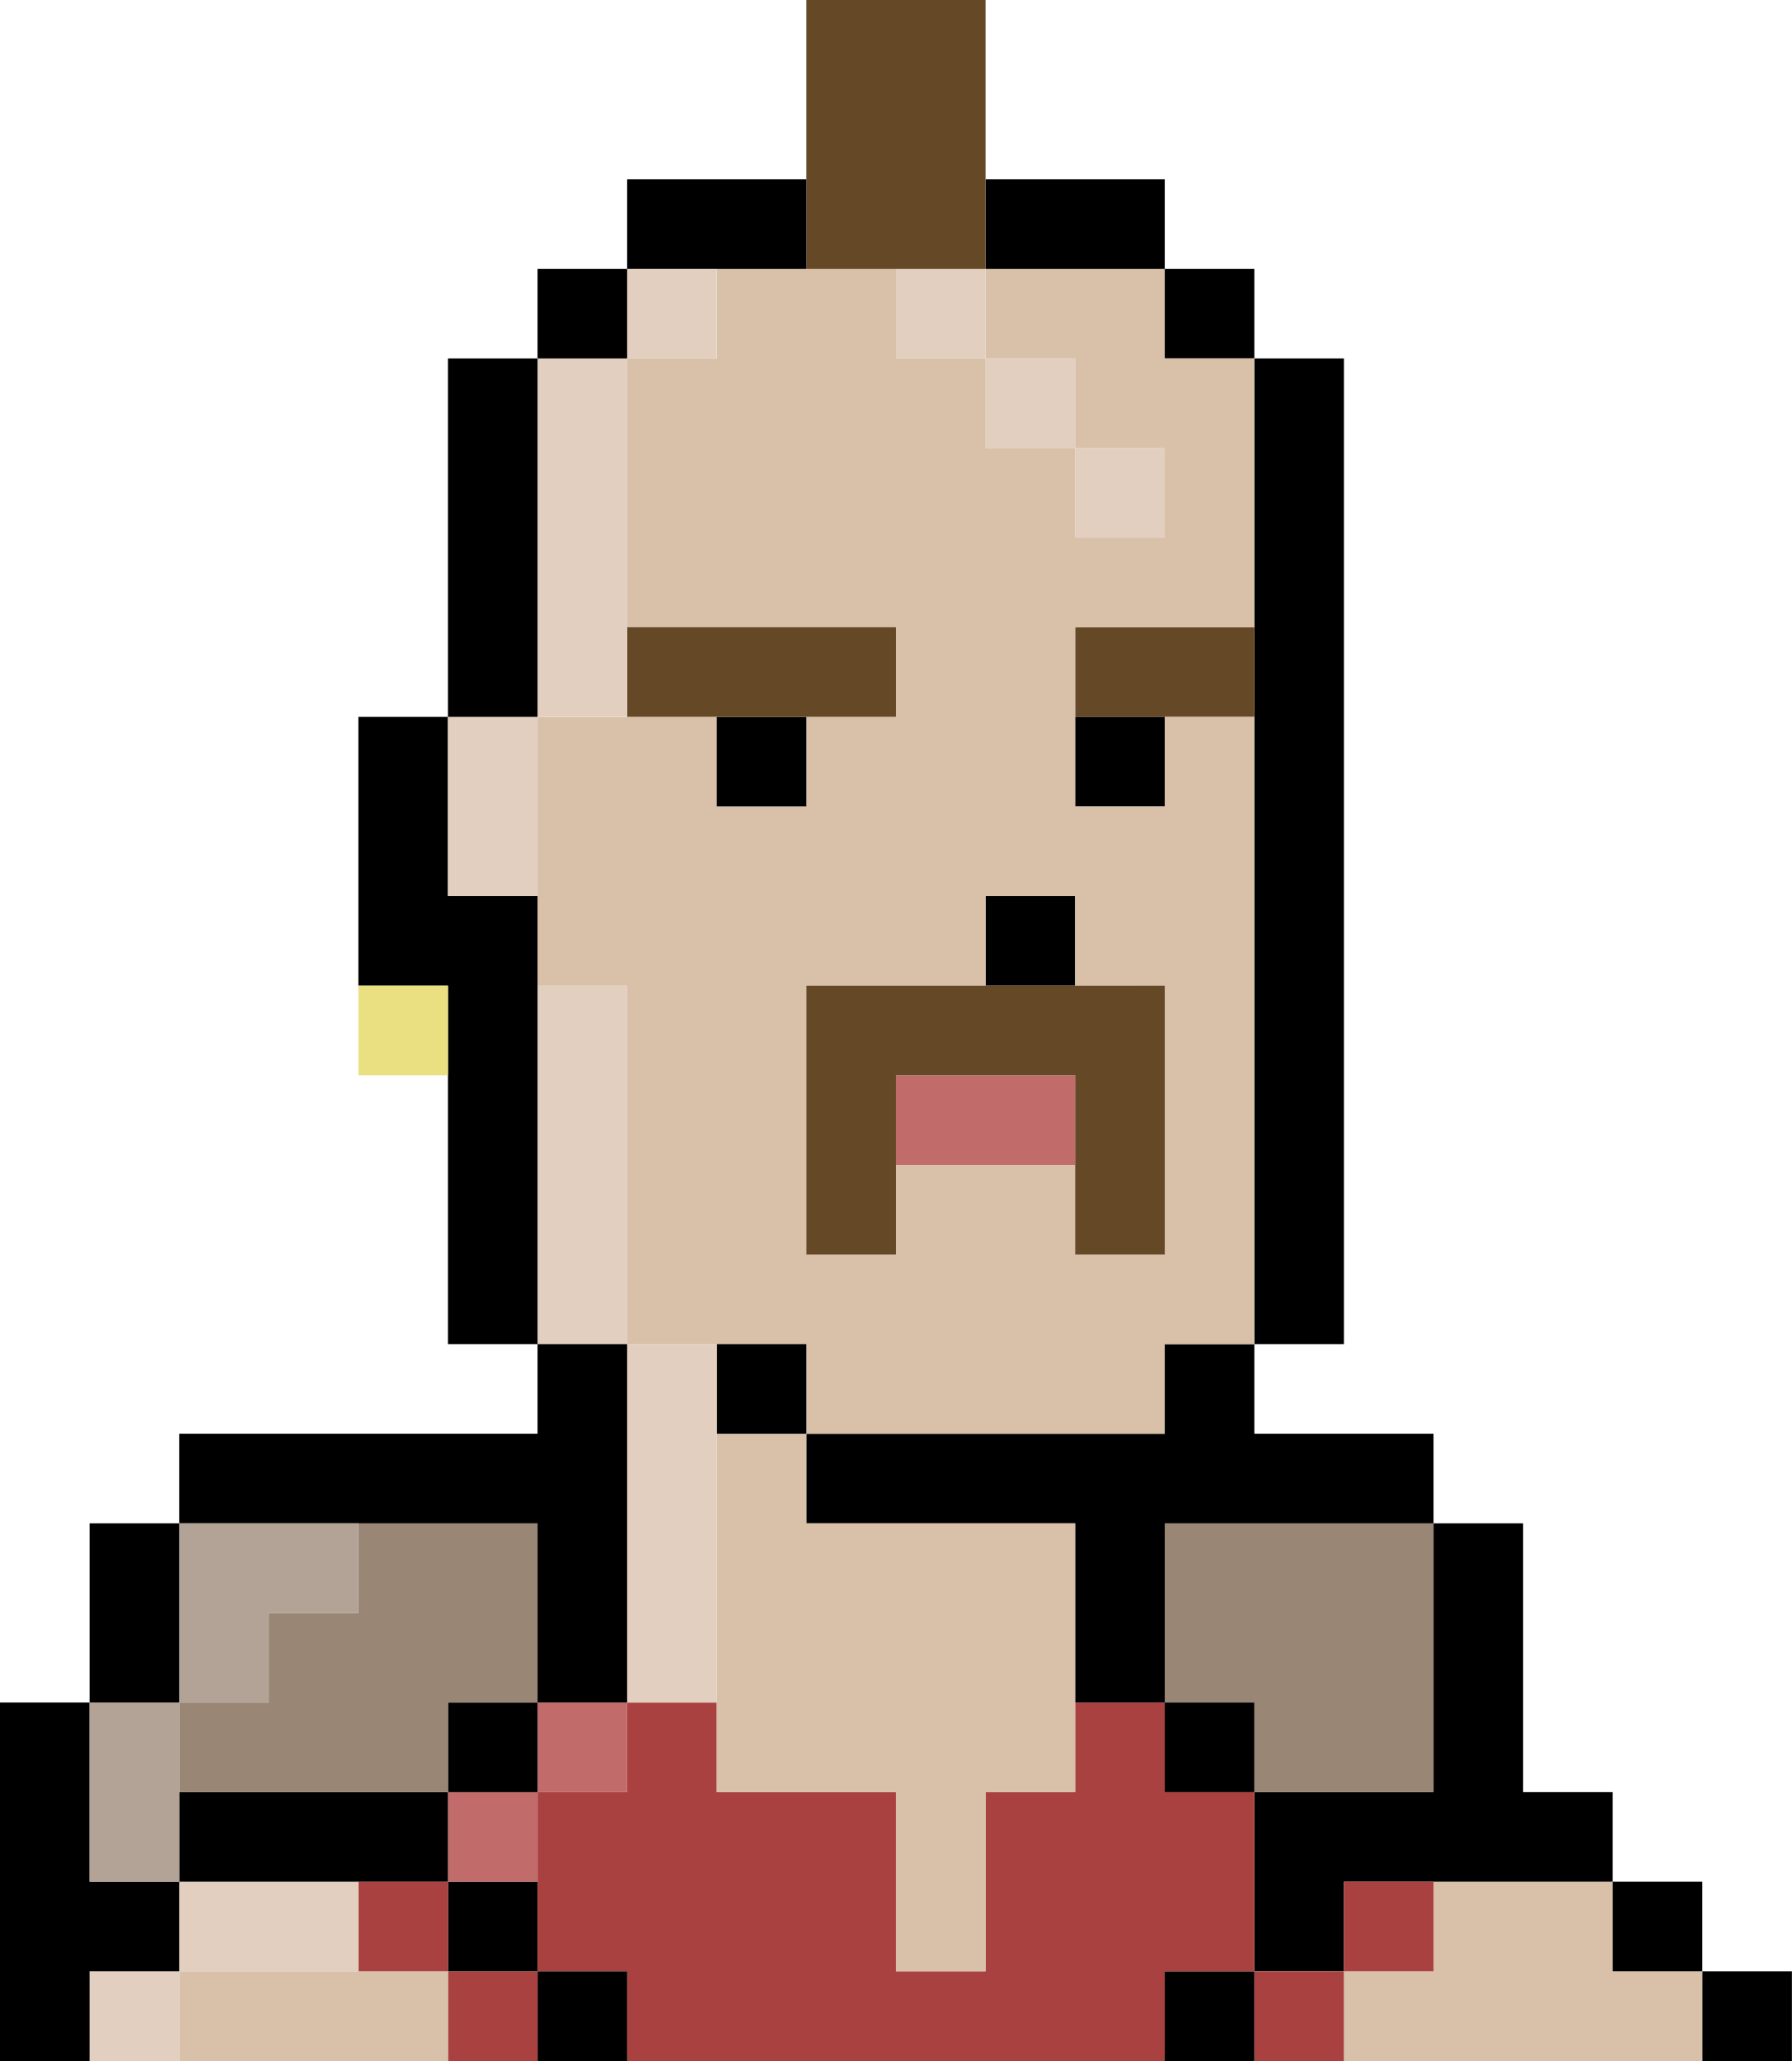
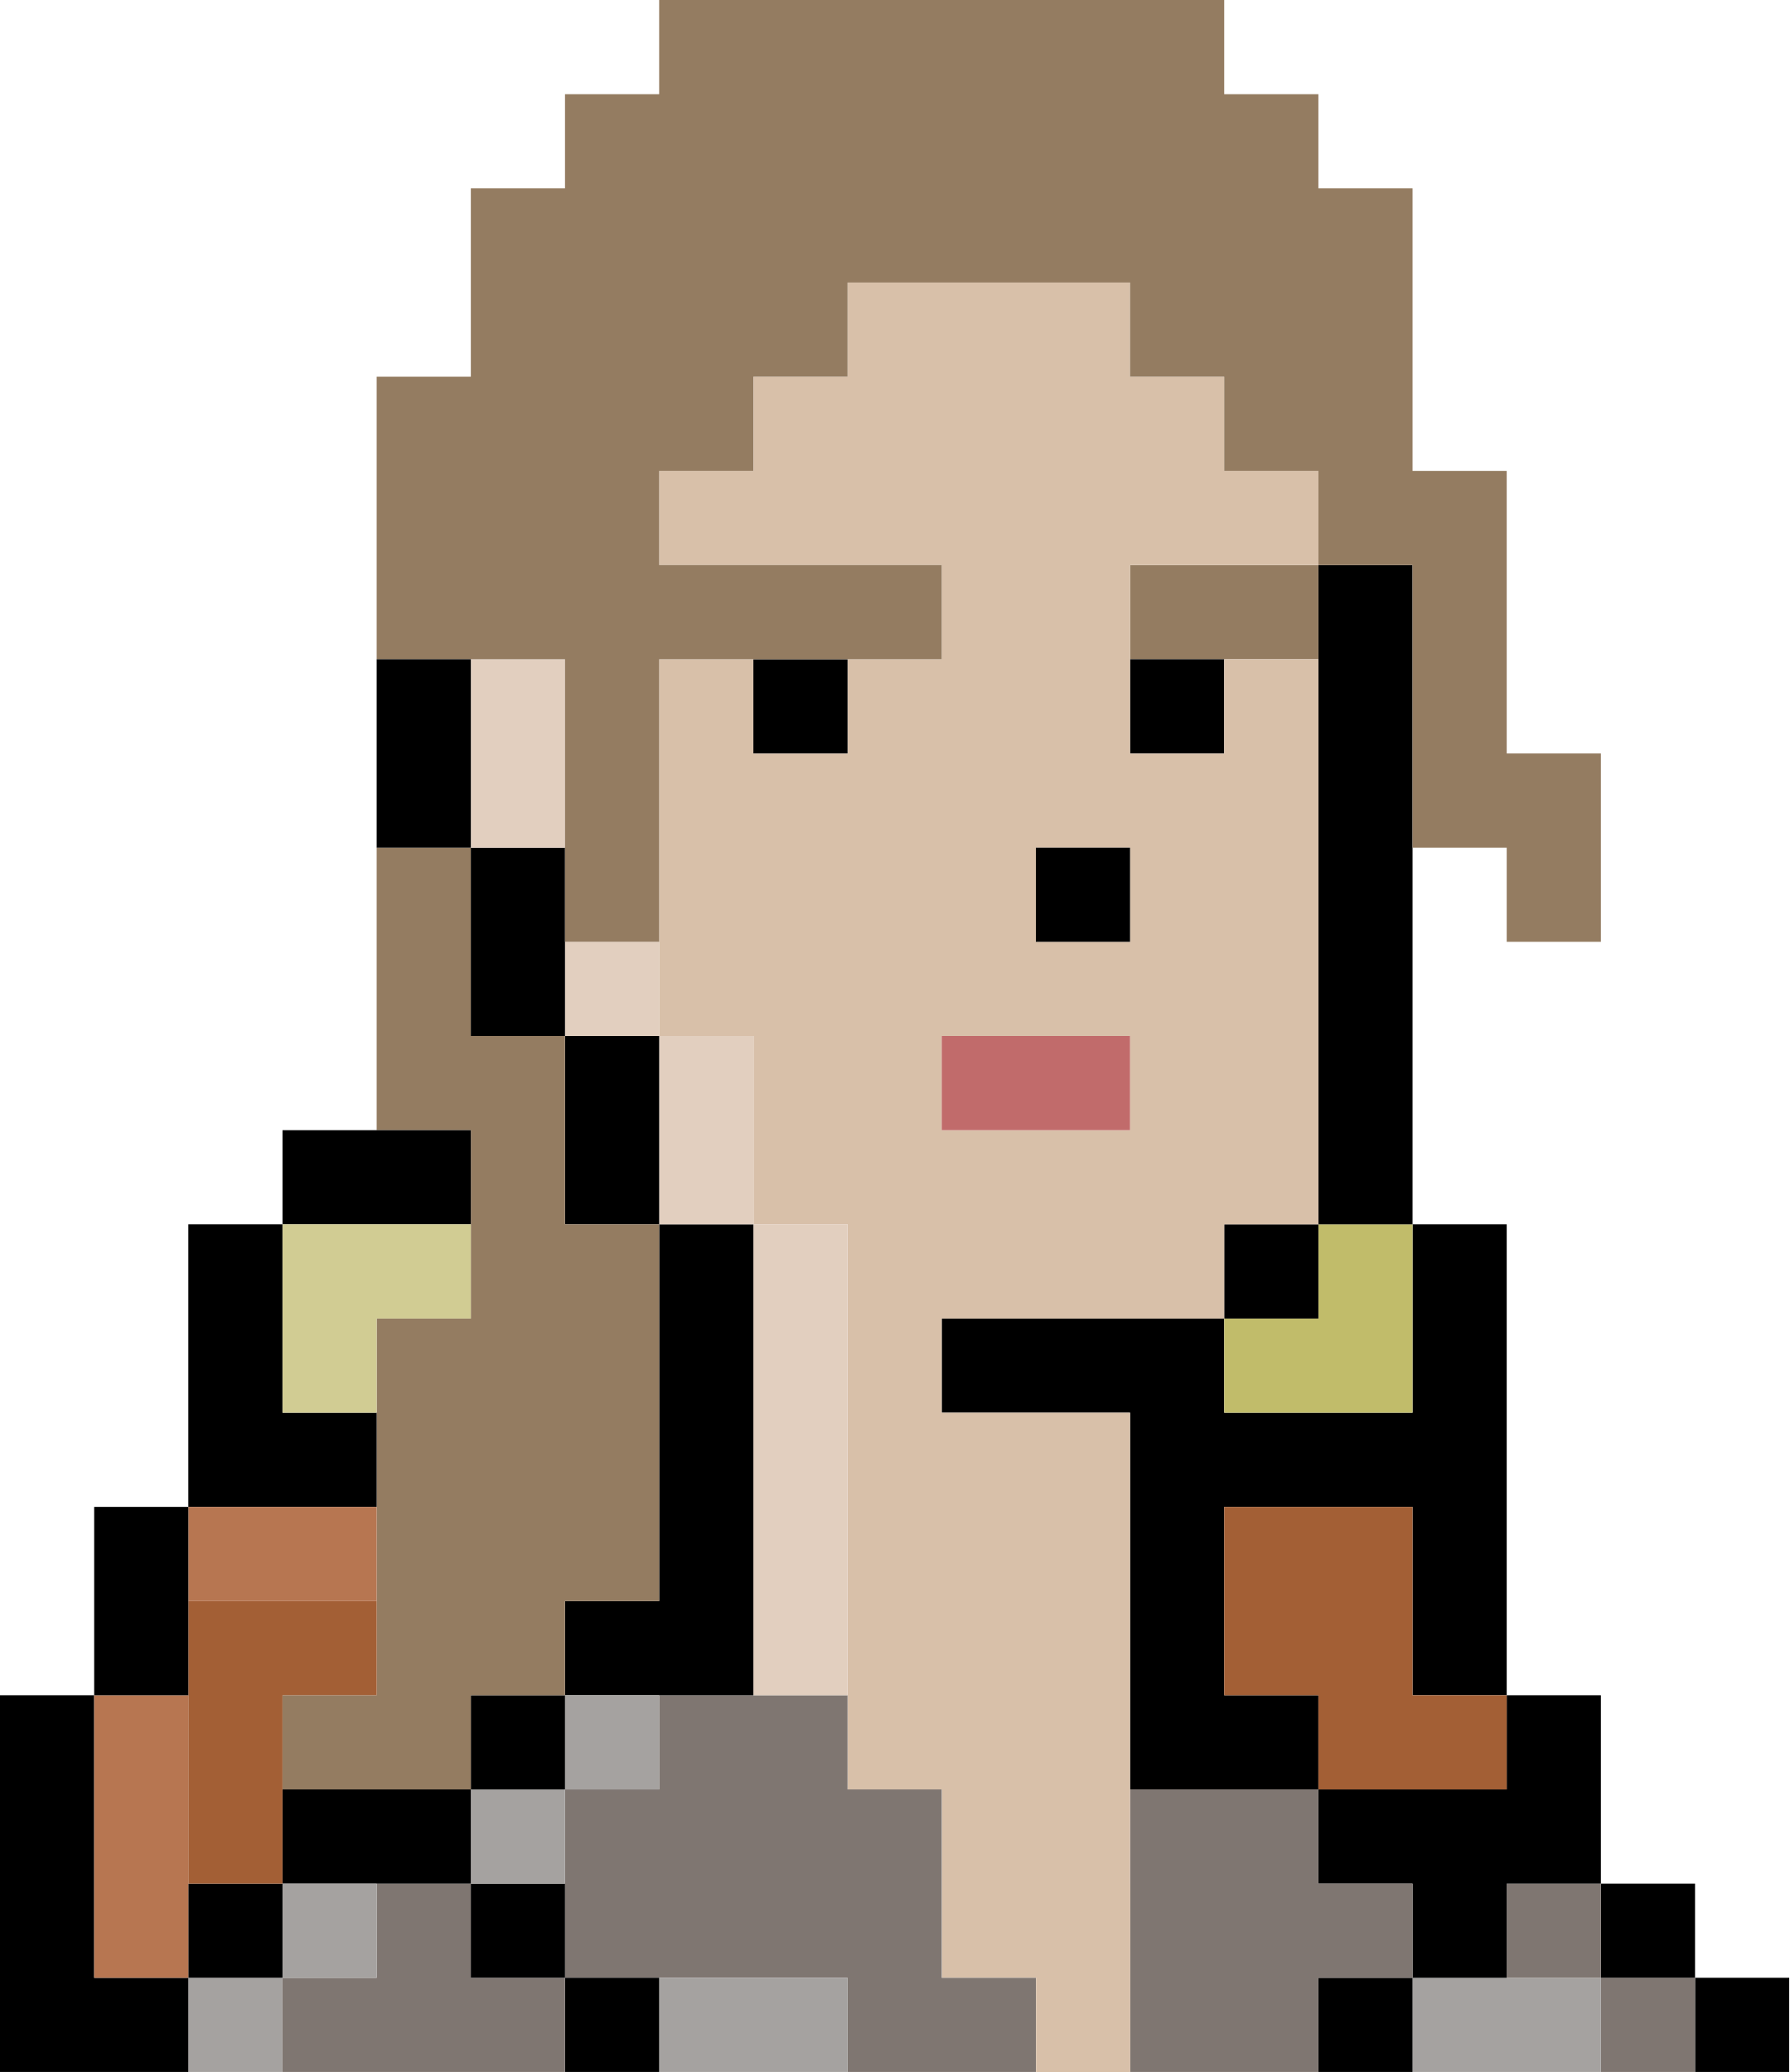
- <svg xmlns="http://www.w3.org/2000/svg" viewBox="0 0 402.41 462.78">
-   <g id="b66d7812-57db-43c3-b71d-9ff9ee65ce88" data-name="Layer 2">
-     <g id="e0d789e5-1fe0-4e57-95a8-e5f2da1ac583" data-name="Output">
+ <svg xmlns="http://www.w3.org/2000/svg" viewBox="0 0 382.29 442.66">
+   <g id="bfb80a80-2999-4f93-846e-b48af24add1c" data-name="Layer 2">
+     <g id="ab14ecfb-f0d5-47ef-a185-3aa5e3dcf0a4" data-name="Output">
      <g>
-         <rect x="382.29" y="442.66" width="20.12" height="20.12" />
-         <polygon points="362.17 442.65 362.17 422.53 342.05 422.53 321.93 422.53 321.93 442.65 301.81 442.65 301.81 462.78 321.93 462.78 342.05 462.78 362.17 462.78 382.29 462.78 382.29 442.65 362.17 442.65" style="fill: #d8c0a9" />
        <rect x="362.17" y="422.53" width="20.12" height="20.12" />
-         <polygon points="321.93 382.29 321.93 402.41 301.81 402.41 281.69 402.41 281.69 422.53 281.69 442.65 301.81 442.65 301.81 422.53 321.93 422.53 342.05 422.53 362.17 422.53 362.17 402.41 342.05 402.41 342.05 382.29 342.05 362.17 342.05 342.05 321.93 342.05 321.93 362.17 321.93 382.29" />
-         <rect x="301.81" y="422.53" width="20.12" height="20.12" style="fill: #aa4141" />
-         <rect x="281.69" y="442.66" width="20.12" height="20.12" style="fill: #aa4141" />
-         <polygon points="281.69 342.05 261.57 342.05 261.57 362.17 261.57 382.29 281.69 382.29 281.69 402.41 301.81 402.41 321.93 402.41 321.93 382.29 321.93 362.17 321.93 342.05 301.81 342.05 281.69 342.05" style="fill: #998675" />
-         <polygon points="281.69 120.72 281.69 140.84 281.69 160.97 281.69 181.09 281.69 201.21 281.69 221.33 281.69 241.45 281.69 261.57 281.69 281.69 281.69 301.81 301.81 301.81 301.81 281.69 301.81 261.57 301.81 241.45 301.81 221.33 301.81 201.21 301.81 181.09 301.81 160.97 301.81 140.84 301.81 120.72 301.81 100.6 301.81 80.48 281.69 80.48 281.69 100.6 281.69 120.72" />
-         <rect x="261.57" y="442.66" width="20.12" height="20.12" />
-         <polygon points="281.69 442.65 281.69 422.53 281.69 402.41 261.57 402.41 261.57 382.29 241.45 382.29 241.45 402.41 221.33 402.41 221.33 422.53 221.33 442.65 201.21 442.65 201.21 422.53 201.21 402.41 181.09 402.41 160.97 402.41 160.97 382.29 140.84 382.29 140.84 402.41 120.72 402.41 120.72 422.53 120.72 442.65 140.84 442.65 140.84 462.78 160.97 462.78 181.09 462.78 201.21 462.78 221.33 462.78 241.45 462.78 261.57 462.78 261.57 442.65 281.69 442.65" style="fill: #aa4141" />
-         <rect x="261.57" y="382.29" width="20.12" height="20.12" />
-         <polygon points="261.57 321.93 241.45 321.93 221.33 321.93 201.21 321.93 181.09 321.93 181.09 342.05 201.21 342.05 221.33 342.05 241.45 342.05 241.45 362.17 241.45 382.29 261.57 382.29 261.57 362.17 261.57 342.05 281.69 342.05 301.81 342.05 321.93 342.05 321.93 321.93 301.81 321.93 281.69 321.93 281.69 301.81 261.57 301.81 261.57 321.93" />
-         <polygon points="261.57 140.84 241.45 140.84 241.45 160.97 261.57 160.97 281.69 160.97 281.69 140.84 261.57 140.84" style="fill: #654825" />
-         <rect x="261.57" y="60.36" width="20.12" height="20.12" />
-         <rect x="241.45" y="160.97" width="20.12" height="20.12" />
-         <rect x="241.45" y="100.6" width="20.12" height="20.12" style="fill: #e2cfbf" />
-         <polygon points="241.45 342.05 221.33 342.05 201.21 342.05 181.09 342.05 181.09 321.93 160.97 321.93 160.97 342.05 160.97 362.17 160.97 382.29 160.97 402.41 181.09 402.41 201.21 402.41 201.21 422.53 201.21 442.65 221.33 442.65 221.33 422.53 221.33 402.41 241.45 402.41 241.45 382.29 241.45 362.17 241.45 342.05" style="fill: #d8c0a9" />
-         <polygon points="221.33 241.45 201.21 241.45 201.21 261.57 221.33 261.57 241.45 261.57 241.45 241.45 221.33 241.45" style="fill: #c16b6b" />
-         <rect x="221.33" y="201.21" width="20.12" height="20.12" />
-         <rect x="221.33" y="80.48" width="20.12" height="20.12" style="fill: #e2cfbf" />
-         <path d="M221.33,60.36V80.48h20.12V100.6h20.12v20.12H241.45V100.6H221.33V80.48H201.21V60.36H161V80.48H140.84v60.36h60.37V161H181.09v20.12H161V161H120.72v60.36h20.12v80.48h40.25v20.12h80.48V301.81h20.12V161H261.57v20.12H241.45V140.84h40.24V80.48H261.57V60.36H221.33Zm40.24,161v60.36H241.45V261.57H201.21v20.12H181.09V221.33h40.24V201.21h20.12v20.12Z" style="fill: #d8c0a9" />
-         <polygon points="241.45 60.36 261.57 60.36 261.57 40.24 241.45 40.24 221.33 40.24 221.33 60.36 241.45 60.36" />
-         <polygon points="201.21 221.33 181.09 221.33 181.09 241.45 181.09 261.57 181.09 281.69 201.21 281.69 201.21 261.57 201.21 241.45 221.33 241.45 241.45 241.45 241.45 261.57 241.45 281.69 261.57 281.69 261.57 261.57 261.57 241.45 261.57 221.33 241.45 221.33 221.33 221.33 201.21 221.33" style="fill: #654825" />
-         <rect x="201.21" y="60.36" width="20.12" height="20.12" style="fill: #e2cfbf" />
-         <polygon points="201.21 60.36 221.33 60.36 221.33 40.24 221.33 20.12 221.33 0 201.21 0 181.09 0 181.09 20.12 181.09 40.24 181.09 60.36 201.21 60.36" style="fill: #654825" />
-         <rect x="160.97" y="301.81" width="20.12" height="20.12" />
-         <rect x="160.97" y="160.97" width="20.12" height="20.12" />
-         <polygon points="181.09 160.97 201.21 160.97 201.21 140.84 181.09 140.84 160.97 140.84 140.84 140.84 140.84 160.97 160.97 160.97 181.09 160.97" style="fill: #654825" />
-         <polygon points="181.09 60.36 181.09 40.24 160.97 40.24 140.84 40.24 140.84 60.36 160.97 60.36 181.09 60.36" />
-         <polygon points="160.97 342.05 160.97 321.93 160.97 301.81 140.84 301.81 140.84 321.93 140.84 342.05 140.84 362.17 140.84 382.29 160.97 382.29 160.97 362.17 160.97 342.05" style="fill: #e2cfbf" />
-         <rect x="140.84" y="60.36" width="20.12" height="20.12" style="fill: #e2cfbf" />
-         <rect x="120.72" y="442.66" width="20.12" height="20.12" />
-         <rect x="120.72" y="382.29" width="20.12" height="20.12" style="fill: #c16b6b" />
-         <polygon points="140.84 281.69 140.84 261.57 140.84 241.45 140.84 221.33 120.72 221.33 120.72 241.45 120.72 261.57 120.72 281.69 120.72 301.81 140.84 301.81 140.84 281.69" style="fill: #e2cfbf" />
-         <polygon points="120.72 120.72 120.72 140.84 120.72 160.97 140.84 160.97 140.84 140.84 140.84 120.72 140.84 100.6 140.84 80.48 120.72 80.48 120.72 100.6 120.72 120.72" style="fill: #e2cfbf" />
-         <rect x="120.72" y="60.36" width="20.12" height="20.12" />
-         <rect x="100.6" y="442.66" width="20.12" height="20.12" style="fill: #aa4141" />
-         <rect x="100.6" y="422.53" width="20.12" height="20.12" />
-         <rect x="100.6" y="402.41" width="20.12" height="20.12" style="fill: #c16b6b" />
-         <rect x="100.6" y="382.29" width="20.12" height="20.12" />
-         <polygon points="120.72 261.57 120.72 241.45 120.72 221.33 120.72 201.21 100.6 201.21 100.6 181.09 100.6 160.97 80.48 160.97 80.48 181.09 80.48 201.21 80.48 221.33 100.6 221.33 100.6 241.45 100.6 261.57 100.6 281.69 100.6 301.81 120.72 301.81 120.72 281.69 120.72 261.57" />
-         <polygon points="100.6 201.21 120.72 201.21 120.72 181.09 120.72 160.97 100.6 160.97 100.6 181.09 100.6 201.21" style="fill: #e2cfbf" />
-         <polygon points="120.72 140.84 120.72 120.72 120.72 100.6 120.72 80.48 100.6 80.48 100.6 100.6 100.6 120.72 100.6 140.84 100.6 160.97 120.72 160.97 120.72 140.84" />
-         <polygon points="80.48 442.65 60.36 442.65 40.24 442.65 40.24 462.78 60.36 462.78 80.48 462.78 100.6 462.78 100.6 442.65 80.48 442.65" style="fill: #d8c0a9" />
-         <rect x="80.48" y="422.53" width="20.12" height="20.12" style="fill: #aa4141" />
-         <rect x="80.48" y="221.33" width="20.12" height="20.12" style="fill: #eae081" />
-         <polygon points="60.36 422.53 40.24 422.53 40.24 442.65 60.36 442.65 80.48 442.65 80.48 422.53 60.36 422.53" style="fill: #e2cfbf" />
-         <polygon points="80.48 422.53 100.6 422.53 100.6 402.41 80.48 402.41 60.36 402.41 40.24 402.41 40.24 422.53 60.36 422.53 80.48 422.53" />
-         <polygon points="80.48 402.41 100.6 402.41 100.6 382.29 120.72 382.29 120.72 362.17 120.72 342.05 100.6 342.05 80.48 342.05 80.48 362.17 60.36 362.17 60.36 382.29 40.24 382.29 40.24 402.41 60.36 402.41 80.48 402.41" style="fill: #998675" />
-         <polygon points="80.48 342.05 100.6 342.05 120.72 342.05 120.72 362.17 120.72 382.29 140.84 382.29 140.84 362.17 140.84 342.05 140.84 321.93 140.84 301.81 120.72 301.81 120.72 321.93 100.6 321.93 80.48 321.93 60.36 321.93 40.24 321.93 40.24 342.05 60.36 342.05 80.48 342.05" />
-         <polygon points="40.24 382.29 60.36 382.29 60.36 362.17 80.48 362.17 80.48 342.05 60.36 342.05 40.24 342.05 40.24 362.17 40.24 382.29" style="fill: #b2a396" />
-         <rect x="20.12" y="442.66" width="20.12" height="20.12" style="fill: #e2cfbf" />
-         <polygon points="40.24 442.65 40.24 422.53 20.12 422.53 20.12 402.41 20.12 382.29 0 382.29 0 402.41 0 422.53 0 442.65 0 462.78 20.12 462.78 20.12 442.65 40.24 442.65" />
-         <polygon points="20.12 422.53 40.24 422.53 40.24 402.41 40.24 382.29 20.12 382.29 20.12 402.41 20.12 422.53" style="fill: #b2a396" />
-         <polygon points="40.24 362.17 40.24 342.05 20.12 342.05 20.12 362.17 20.12 382.29 40.24 382.29 40.24 362.17" />
+         <rect x="342.05" y="422.53" width="20.12" height="20.12" style="fill: #7f7671" />
+         <rect x="342.05" y="402.41" width="20.12" height="20.12" />
+         <polygon points="321.93 422.54 301.81 422.54 301.81 442.65 321.93 442.65 342.05 442.65 342.05 422.54 321.93 422.54" style="fill: #a5a2a0" />
+         <rect x="321.93" y="402.41" width="20.12" height="20.12" style="fill: #7f7671" />
+         <polygon points="301.81 382.29 281.69 382.29 281.69 402.41 301.81 402.41 301.81 422.54 321.93 422.54 321.93 402.41 342.05 402.41 342.05 382.29 342.05 362.17 321.93 362.17 321.93 382.29 301.81 382.29" />
+         <polygon points="301.81 301.81 281.69 301.81 261.57 301.81 261.57 281.69 241.45 281.69 221.33 281.69 201.21 281.69 201.21 301.81 221.33 301.81 241.45 301.81 241.45 321.93 241.45 342.05 241.45 362.17 241.45 382.29 261.57 382.29 281.69 382.29 281.69 362.17 261.57 362.17 261.57 342.05 261.57 321.93 281.69 321.93 301.81 321.93 301.81 342.05 301.81 362.17 321.93 362.17 321.93 342.05 321.93 321.93 321.93 301.81 321.93 281.69 321.93 261.57 301.81 261.57 301.81 281.69 301.81 301.81" />
+         <rect x="281.69" y="422.53" width="20.12" height="20.12" />
+         <polygon points="301.81 422.54 301.81 402.41 281.69 402.41 281.69 382.29 261.57 382.29 241.45 382.29 241.45 402.41 241.45 422.54 241.45 442.65 261.57 442.65 281.69 442.65 281.69 422.54 301.81 422.54" style="fill: #7f7671" />
+         <polygon points="301.81 342.05 301.81 321.93 281.69 321.93 261.57 321.93 261.57 342.05 261.57 362.17 281.69 362.17 281.69 382.29 301.81 382.29 321.93 382.29 321.93 362.17 301.81 362.17 301.81 342.05" style="fill: #a35f35" />
+         <polygon points="281.69 281.69 261.57 281.69 261.57 301.81 281.69 301.81 301.81 301.81 301.81 281.69 301.81 261.57 281.69 261.57 281.69 281.69" style="fill: #c1bc6a" />
+         <polygon points="301.81 140.84 301.81 120.72 281.69 120.72 281.69 140.84 281.69 160.97 281.69 181.09 281.69 201.21 281.69 221.33 281.69 241.45 281.69 261.57 301.81 261.57 301.81 241.45 301.81 221.33 301.81 201.21 301.81 181.09 301.81 160.97 301.81 140.84" />
+         <rect x="261.57" y="261.57" width="20.12" height="20.12" />
+         <polygon points="261.57 120.72 241.45 120.72 241.45 140.84 261.57 140.84 281.69 140.84 281.69 120.72 261.57 120.72" style="fill: #947c61" />
+         <rect x="241.45" y="140.84" width="20.12" height="20.12" />
+         <path d="M241.45,402.41V301.81H201.21V281.69h60.36V261.57h20.12V140.84H261.57V161H241.45V120.72h40.24V100.6H261.57V80.48H241.45V60.36H181.09V80.48H161V100.6H140.84v20.12h60.37v20.12H181.09V161H161V140.84H140.84v80.49H161v40.24h20.12V382.29h20.12v40.24h20.12v20.13h20.12V402.41ZM201.21,221.33h40.24v20.12H201.21Zm40.24-20.12H221.33V181.09h20.12Z" style="fill: #d8c0a9" />
+         <polygon points="241.45 241.45 241.45 221.33 221.33 221.33 201.21 221.33 201.21 241.45 221.33 241.45 241.45 241.45" style="fill: #c16b6b" />
+         <rect x="221.33" y="181.09" width="20.12" height="20.12" />
+         <polygon points="201.21 422.54 201.21 402.41 201.21 382.29 181.09 382.29 181.09 362.17 160.97 362.17 140.84 362.17 140.84 382.29 120.72 382.29 120.72 402.41 120.72 422.54 140.84 422.54 160.97 422.54 181.09 422.54 181.09 442.65 201.21 442.65 221.33 442.65 221.33 422.54 201.21 422.54" style="fill: #7f7671" />
+         <polygon points="160.97 422.54 140.84 422.54 140.84 442.65 160.97 442.65 181.09 442.65 181.09 422.54 160.97 422.54" style="fill: #a5a2a0" />
+         <polygon points="160.97 301.81 160.97 321.93 160.97 342.05 160.97 362.17 181.09 362.17 181.09 342.05 181.09 321.93 181.09 301.81 181.09 281.69 181.09 261.57 160.97 261.57 160.97 281.69 160.97 301.81" style="fill: #e2cfbf" />
+         <rect x="160.97" y="140.84" width="20.12" height="20.12" />
+         <polygon points="140.84 281.69 140.84 301.81 140.84 321.93 140.84 342.05 120.72 342.05 120.72 362.17 140.84 362.17 160.97 362.17 160.97 342.05 160.97 321.93 160.97 301.81 160.97 281.69 160.97 261.57 140.84 261.57 140.84 281.69" />
+         <polygon points="140.84 261.57 160.97 261.57 160.97 241.45 160.97 221.33 140.84 221.33 140.84 241.45 140.84 261.57" style="fill: #e2cfbf" />
+         <rect x="120.72" y="422.53" width="20.12" height="20.12" />
+         <rect x="120.72" y="362.17" width="20.12" height="20.12" style="fill: #a5a2a0" />
+         <polygon points="120.72 241.45 120.72 261.57 140.84 261.57 140.84 241.45 140.84 221.33 120.72 221.33 120.72 241.45" />
+         <rect x="120.72" y="201.21" width="20.12" height="20.12" style="fill: #e2cfbf" />
+         <polygon points="100.6 422.54 100.6 402.41 80.48 402.41 80.48 422.54 60.36 422.54 60.36 442.65 80.48 442.65 100.6 442.65 120.72 442.65 120.72 422.54 100.6 422.54" style="fill: #7f7671" />
+         <rect x="100.6" y="402.41" width="20.12" height="20.12" />
+         <rect x="100.6" y="382.29" width="20.12" height="20.12" style="fill: #a5a2a0" />
+         <rect x="100.6" y="362.17" width="20.12" height="20.12" />
+         <polygon points="100.6 261.57 100.6 281.69 80.48 281.69 80.48 301.81 80.48 321.93 80.48 342.05 80.48 362.17 60.36 362.17 60.36 382.29 80.48 382.29 100.6 382.29 100.6 362.17 120.72 362.17 120.72 342.05 140.84 342.05 140.84 321.93 140.84 301.81 140.84 281.69 140.84 261.57 120.72 261.57 120.72 241.45 120.72 221.33 100.6 221.33 100.6 201.21 100.6 181.09 80.48 181.09 80.48 201.21 80.48 221.33 80.48 241.45 100.6 241.45 100.6 261.57" style="fill: #947c61" />
+         <polygon points="120.72 181.09 100.6 181.09 100.6 201.21 100.6 221.33 120.72 221.33 120.72 201.21 120.72 181.09" />
+         <polygon points="120.72 160.97 120.72 140.84 100.6 140.84 100.6 160.97 100.6 181.09 120.72 181.09 120.72 160.97" style="fill: #e2cfbf" />
+         <polygon points="120.72 140.84 120.72 160.97 120.72 181.09 120.72 201.21 140.84 201.21 140.84 181.09 140.84 160.97 140.84 140.84 160.97 140.84 181.09 140.84 201.21 140.84 201.21 120.72 181.09 120.72 160.97 120.72 140.84 120.72 140.84 100.6 160.97 100.6 160.97 80.48 181.09 80.48 181.09 60.36 201.21 60.36 221.33 60.36 241.45 60.36 241.45 80.48 261.57 80.48 261.57 100.6 281.69 100.6 281.69 120.72 301.81 120.72 301.81 140.84 301.81 160.97 301.81 181.09 321.93 181.09 321.93 201.21 342.05 201.21 342.05 181.09 342.05 160.97 321.93 160.97 321.93 140.84 321.93 120.72 321.93 100.6 301.81 100.6 301.81 80.48 301.81 60.36 301.81 40.24 281.69 40.24 281.69 20.12 261.57 20.12 261.57 0 241.45 0 221.33 0 201.21 0 181.09 0 160.97 0 140.84 0 140.84 20.12 120.72 20.12 120.72 40.24 100.6 40.24 100.6 60.36 100.6 80.48 80.48 80.48 80.48 100.6 80.48 120.72 80.48 140.84 100.6 140.84 120.72 140.84" style="fill: #947c61" />
+         <polygon points="80.48 382.29 60.36 382.29 60.36 402.41 80.48 402.41 100.6 402.41 100.6 382.29 80.48 382.29" />
+         <polygon points="100.6 261.57 100.6 241.45 80.48 241.45 60.36 241.45 60.36 261.57 80.48 261.57 100.6 261.57" />
+         <polygon points="100.6 160.97 100.6 140.84 80.48 140.84 80.48 160.97 80.48 181.09 100.6 181.09 100.6 160.97" />
+         <rect x="60.36" y="402.41" width="20.12" height="20.12" style="fill: #a5a2a0" />
+         <polygon points="80.48 321.93 80.48 301.81 60.36 301.81 60.36 281.69 60.36 261.57 40.24 261.57 40.24 281.69 40.24 301.81 40.24 321.93 60.36 321.93 80.48 321.93" />
+         <polygon points="60.36 301.81 80.48 301.81 80.48 281.69 100.6 281.69 100.6 261.57 80.48 261.57 60.36 261.57 60.36 281.69 60.36 301.81" style="fill: #d1cc93" />
+         <rect x="40.24" y="422.53" width="20.12" height="20.12" style="fill: #a5a2a0" />
+         <rect x="40.24" y="402.41" width="20.12" height="20.12" />
+         <polygon points="60.36 382.29 60.36 362.17 80.48 362.17 80.48 342.05 60.36 342.05 40.24 342.05 40.24 362.17 40.24 382.29 40.24 402.41 60.36 402.41 60.36 382.29" style="fill: #a35f35" />
+         <polygon points="60.36 342.05 80.48 342.05 80.48 321.93 60.36 321.93 40.24 321.93 40.24 342.05 60.36 342.05" style="fill: #b77651" />
+         <polygon points="20.12 422.54 20.12 402.41 20.12 382.29 20.12 362.17 0 362.17 0 382.29 0 402.41 0 422.54 0 442.65 20.12 442.65 40.24 442.65 40.24 422.54 20.12 422.54" />
+         <polygon points="20.12 402.41 20.12 422.54 40.24 422.54 40.24 402.41 40.24 382.29 40.24 362.17 20.12 362.17 20.12 382.29 20.12 402.41" style="fill: #b77651" />
+         <polygon points="40.24 342.05 40.24 321.93 20.12 321.93 20.12 342.05 20.12 362.17 40.24 362.17 40.24 342.05" />
      </g>
    </g>
  </g>
</svg>
